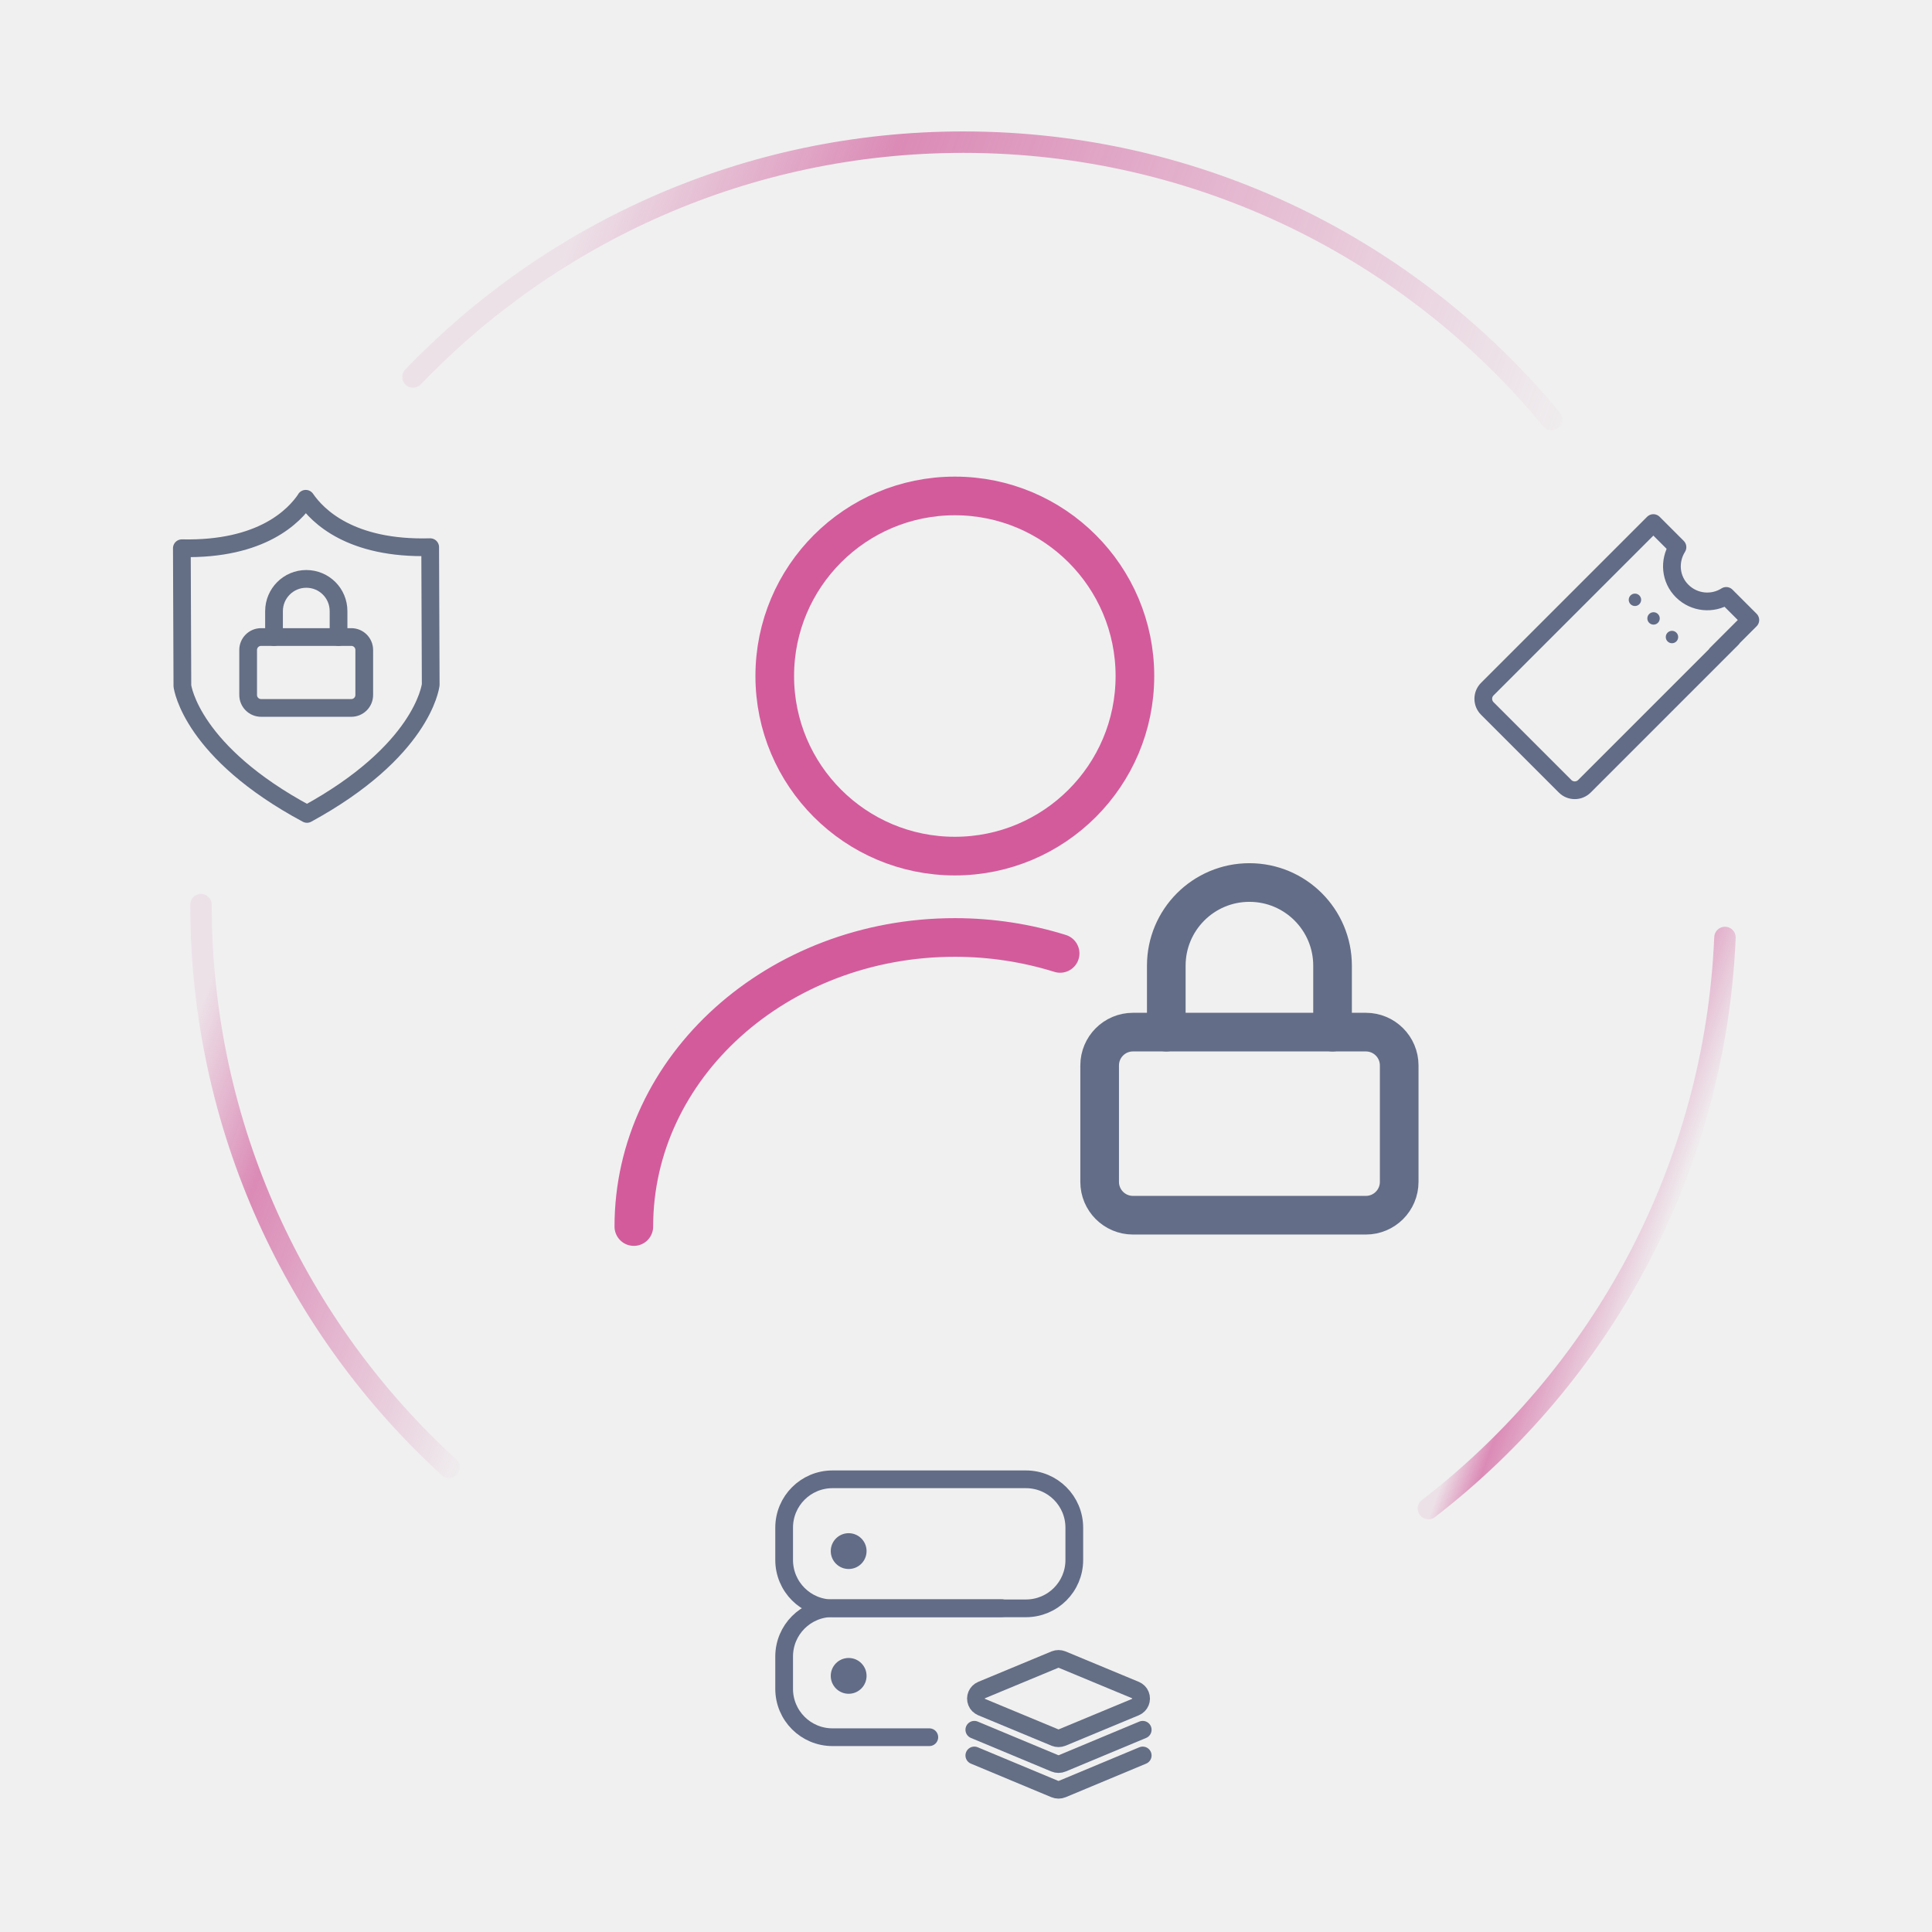
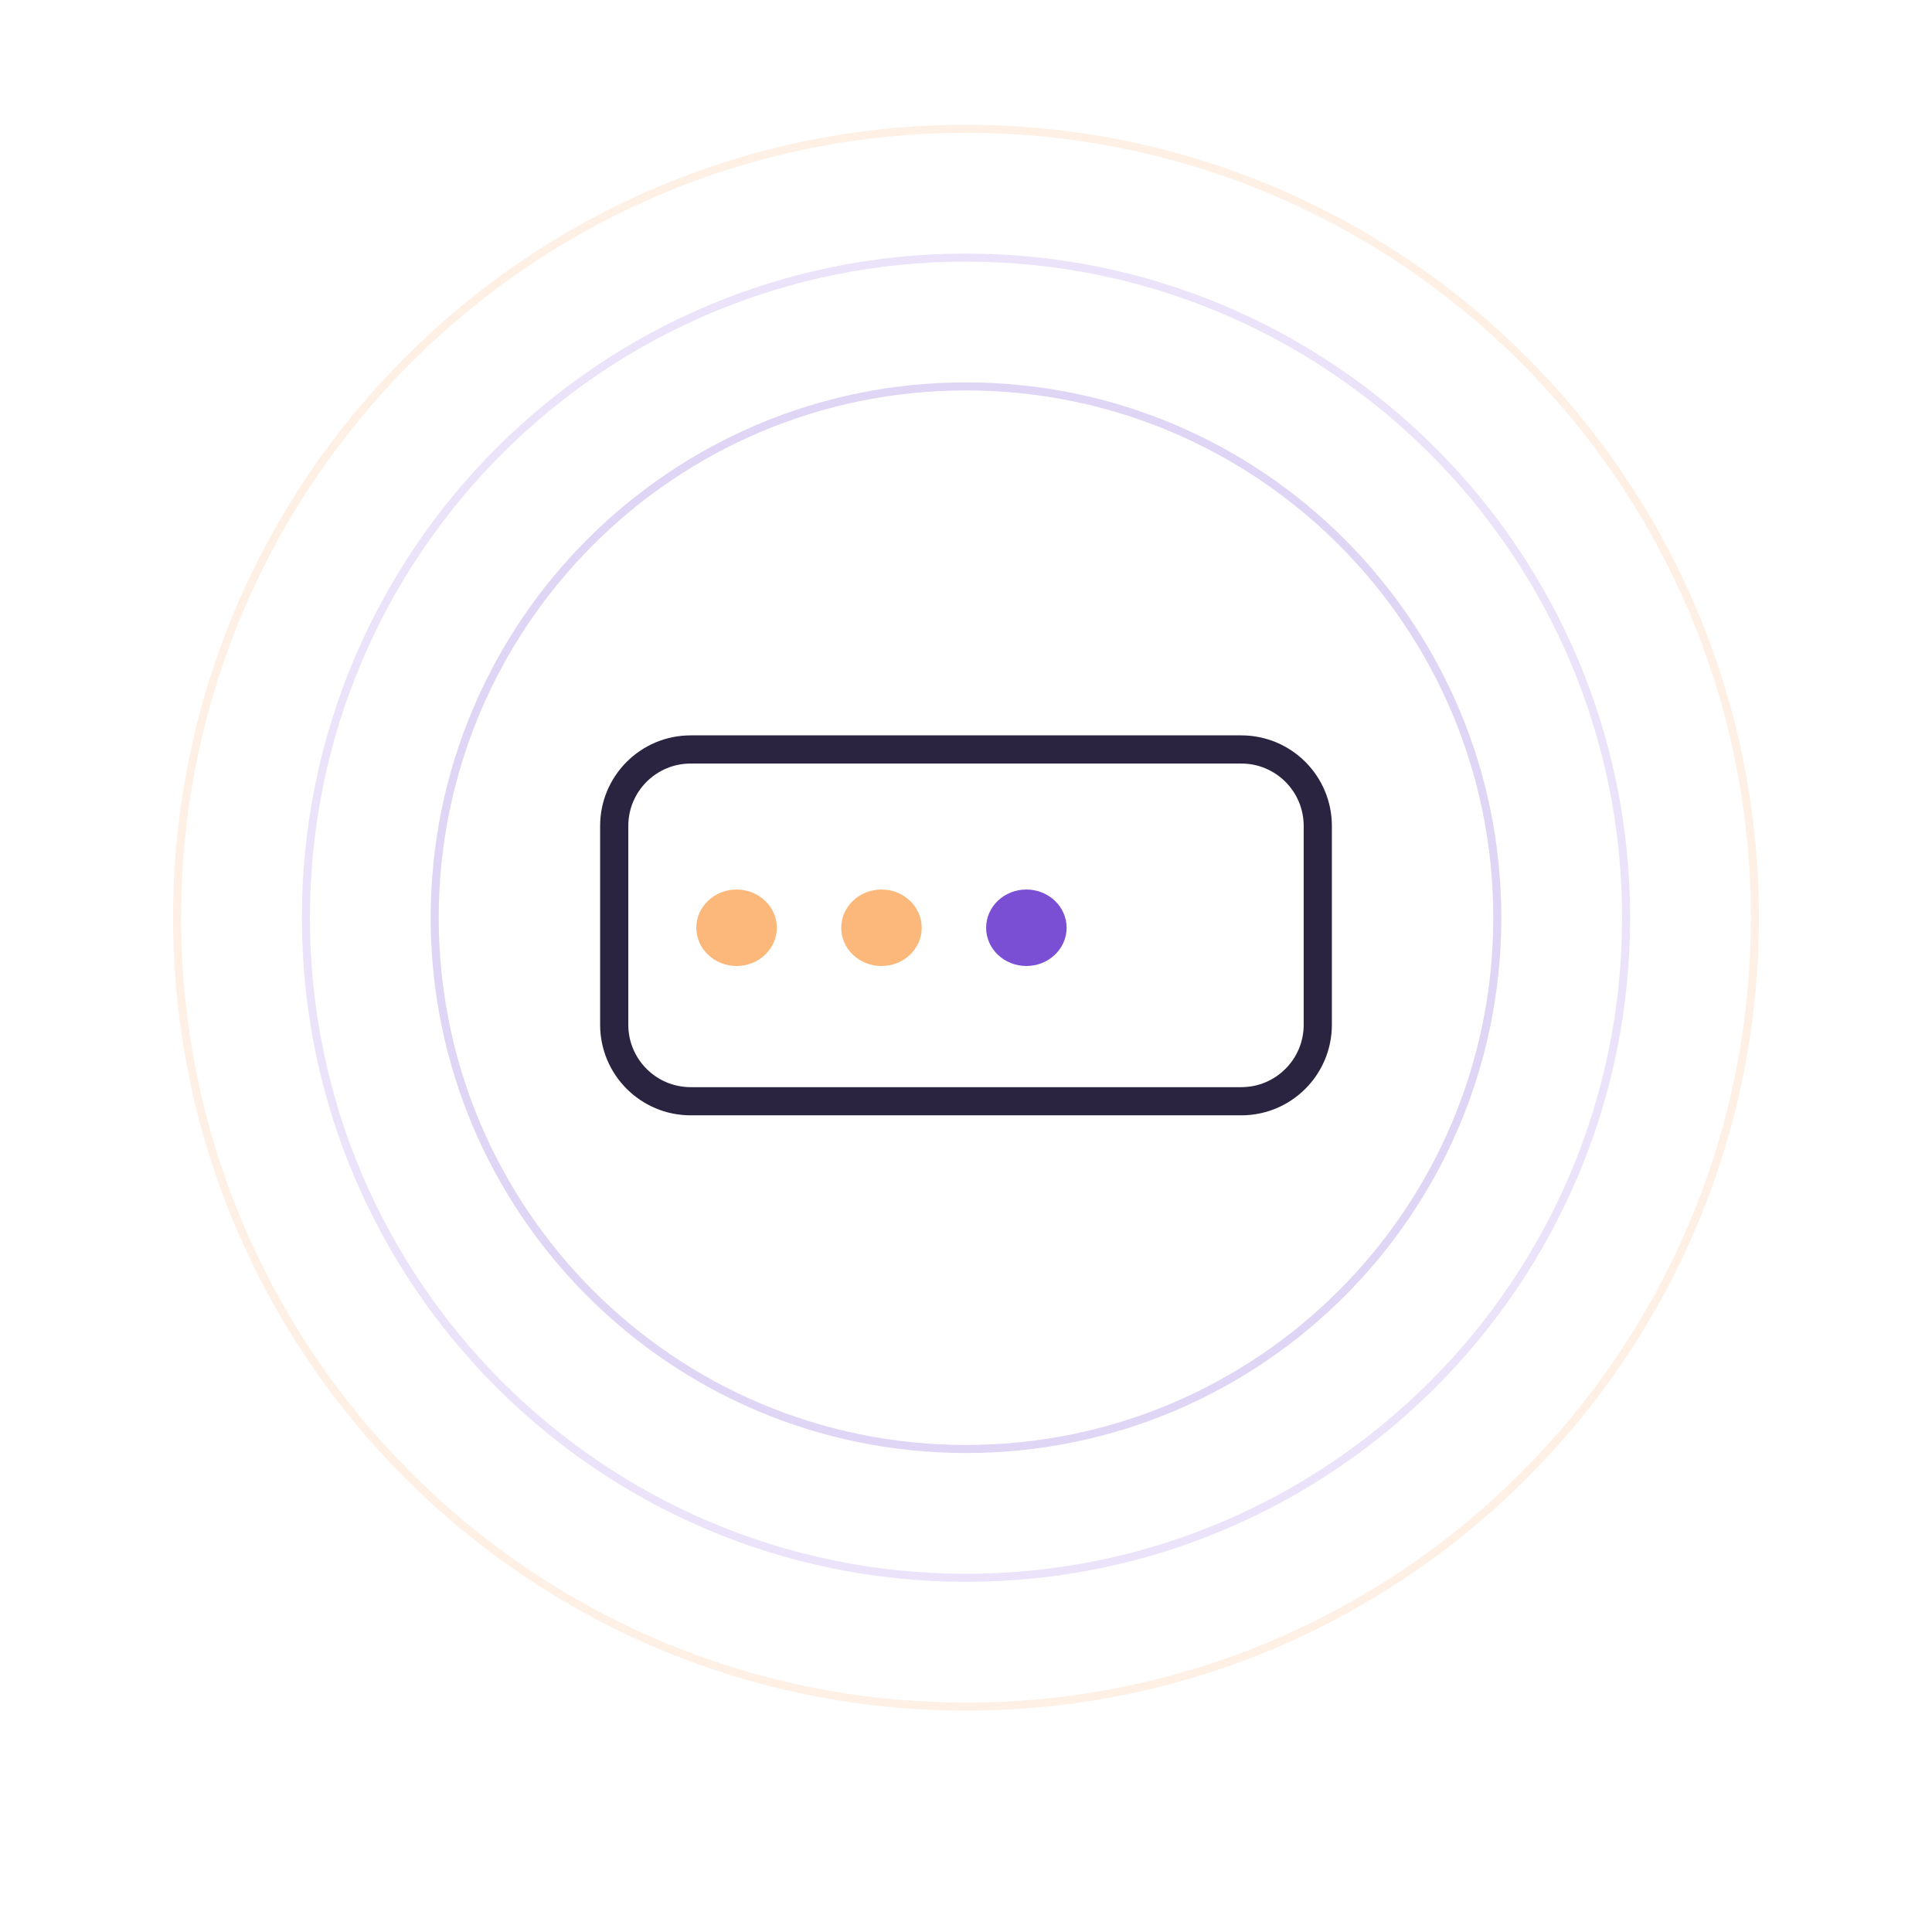
- <svg xmlns="http://www.w3.org/2000/svg" xmlns:xlink="http://www.w3.org/1999/xlink" id="Layer_1" viewBox="0 0 109 109">
+ <svg xmlns="http://www.w3.org/2000/svg" width="480" height="480" viewBox="0 0 480 480" fill="none">
+   <g clip-path="url(#clip0_585_1989)">
+     <path d="M480 0H0V480H480V0Z" fill="white" />
+     <path d="M308.4 186.2H171.6C161.107 186.2 152.6 194.707 152.6 205.2V254.6C152.6 265.093 161.107 273.6 171.6 273.6H308.4C318.894 273.6 327.4 265.093 327.4 254.6V205.2C327.4 194.707 318.894 186.2 308.4 186.2Z" stroke="#2A2440" stroke-width="7" stroke-linecap="round" stroke-linejoin="round" />
+     <path d="M183 240C188.523 240 193 235.747 193 230.5C193 225.253 188.523 221 183 221C177.477 221 173 225.253 173 230.5C173 235.747 177.477 240 183 240Z" fill="#FBB87A" />
+     <path d="M219 240C224.523 240 229 235.747 229 230.5C229 225.253 224.523 221 219 221C213.477 221 209 225.253 209 230.5C209 235.747 213.477 240 219 240Z" fill="#FBB87A" />
+     <path d="M255 240C260.523 240 265 235.747 265 230.5C265 225.253 260.523 221 255 221C249.477 221 245 225.253 245 230.5C245 235.747 249.477 240 255 240Z" fill="#7B4FD4" />
+     <path d="M240 424C348.248 424 436 336.248 436 228C436 119.752 348.248 32 240 32C131.752 32 44 119.752 44 228C44 336.248 131.752 424 240 424Z" stroke="#FBB87A" stroke-opacity="0.2" stroke-width="2" stroke-linecap="round" />
+     <path d="M240 392C330.575 392 404 318.575 404 228C404 137.425 330.575 64 240 64C149.425 64 76 137.425 76 228C76 318.575 149.425 392 240 392Z" stroke="#7B4FD4" stroke-opacity="0.16" stroke-width="2" stroke-linecap="round" />
+     <path d="M240 360C312.902 360 372 300.902 372 228C372 155.098 312.902 96 240 96C167.098 96 108 155.098 108 228C108 300.902 167.098 360 240 360Z" stroke="#7B4FD4" stroke-opacity="0.24" stroke-width="2" stroke-linecap="round" />
+   </g>
  <defs>
-     <linearGradient id="Namnlös_övertoning_3" x1="6.49" y1="62.59" x2="30.18" y2="71.22" gradientUnits="userSpaceOnUse">
-       <stop offset=".1" stop-color="#d15b9b" stop-opacity=".1" />
-       <stop offset=".35" stop-color="#d15b9b" stop-opacity=".68" />
-       <stop offset="1" stop-color="#d15b9b" stop-opacity=".02" />
-     </linearGradient>
-     <linearGradient id="Namnlös_övertoning_3-2" x1="86.18" y1="67.99" x2="93.62" y2="70.7" xlink:href="#Namnlös_övertoning_3" />
-     <linearGradient id="Namnlös_övertoning_3-3" x1="27.12" y1="9" x2="85.75" y2="30.34" xlink:href="#Namnlös_övertoning_3" />
+     <clipPath id="clip0_585_1989">
+       <rect width="480" height="480" fill="white" />
+     </clipPath>
  </defs>
-   <rect x="62.04" y="58.23" width="16.9" height="10.33" rx="1.88" ry="1.88" fill="none" stroke="#636d87" stroke-linecap="round" stroke-linejoin="round" stroke-width="2.18" />
-   <path d="M65.8,58.23v-3.75c0-2.59,2.1-4.69,4.69-4.69s4.69,2.1,4.69,4.69v3.75" fill="none" stroke="#636d87" stroke-linecap="round" stroke-linejoin="round" stroke-width="2.18" />
-   <circle cx="53.87" cy="38.14" r="10.16" fill="none" stroke="#d35b9c" stroke-linecap="round" stroke-miterlimit="10" stroke-width="2.18" />
-   <path d="M35.76,69.2c0-9.01,8.11-16.31,18.11-16.31,2.08,0,4.08.32,5.94.9" fill="none" stroke="#d35b9c" stroke-linecap="round" stroke-miterlimit="10" stroke-width="2.18" />
-   <rect x="14" y="35.94" width="6.55" height="4" rx=".73" ry=".73" fill="none" stroke="#646e85" stroke-linecap="round" stroke-linejoin="round" />
-   <path d="M15.46,35.94v-1.46c0-1,.81-1.82,1.82-1.82s1.82.81,1.82,1.82v1.46" fill="none" stroke="#646e85" stroke-linecap="round" stroke-linejoin="round" />
-   <path d="M17.25,28.15c-.64.95-2.47,2.88-6.99,2.78l.03,7.77c.02.14.56,3.75,7.03,7.22,6.45-3.52,6.96-7.13,6.98-7.29l-.03-7.76c-4.51.13-6.37-1.78-7.02-2.73Z" fill="none" stroke="#646e85" stroke-linecap="round" stroke-linejoin="round" />
-   <path d="M44.24,86.19c0-1.51,1.22-2.73,2.73-2.73h10.91c1.51,0,2.73,1.22,2.73,2.73v1.82c0,1.51-1.22,2.73-2.73,2.73h-10.91c-1.51,0-2.73-1.22-2.73-2.73v-1.82Z" fill="none" stroke="#626c87" stroke-linecap="round" stroke-linejoin="round" />
-   <path d="M52.43,98.01h-5.46c-1.51,0-2.73-1.22-2.73-2.73v-1.82c0-1.51,1.22-2.73,2.73-2.73h9.55" fill="none" stroke="#626c87" stroke-linecap="round" stroke-linejoin="round" />
-   <circle cx="47.88" cy="87.51" r="1.01" fill="#626c87" />
-   <circle cx="47.88" cy="94.55" r="1.01" fill="#626c87" />
-   <path d="M55.38,96.31l4.14,1.72c.13.05.27.05.4,0l4.14-1.72c.26-.11.39-.41.28-.68-.05-.13-.15-.22-.28-.28l-4.14-1.72c-.13-.05-.27-.05-.4,0l-4.14,1.72c-.26.11-.39.41-.28.68.05.13.15.22.28.28Z" fill="none" stroke="#646e85" stroke-linecap="round" stroke-linejoin="round" />
-   <path d="M54.97,97.59l4.53,1.89c.14.06.3.06.44,0l4.53-1.89" fill="none" stroke="#646e85" stroke-linecap="round" stroke-linejoin="round" />
-   <path d="M54.97,99.04l4.53,1.89c.14.06.3.06.44,0l4.53-1.89" fill="none" stroke="#646e85" stroke-linecap="round" stroke-linejoin="round" />
-   <path d="M96.83,36.9l1.92-1.92-1.36-1.36c-.77.49-1.8.4-2.48-.27s-.76-1.7-.27-2.48l-1.36-1.36-9.37,9.37c-.3.3-.3.79,0,1.09l4.39,4.39c.3.3.79.3,1.09,0l8.34-8.34" fill="none" stroke="#626c87" stroke-linecap="round" stroke-linejoin="round" />
-   <circle cx="92.24" cy="33.84" r=".35" fill="#626c87" />
-   <circle cx="93.29" cy="34.89" r=".35" fill="#626c87" />
-   <circle cx="94.33" cy="35.94" r=".35" fill="#626c87" />
-   <path d="M25.33,82.78c-8.6-7.86-13.99-19.17-13.99-31.74" fill="none" stroke="url(#Namnlös_övertoning_3)" stroke-linecap="round" stroke-linejoin="round" stroke-width="1.21" />
-   <path d="M97.32,52.89c-.56,13.11-6.99,24.71-16.73,32.22" fill="none" stroke="url(#Namnlös_övertoning_3-2)" stroke-linecap="round" stroke-linejoin="round" stroke-width="1.21" />
-   <path d="M23.3,21.27c7.83-8.16,18.84-13.25,31.05-13.25,13.36,0,25.3,6.09,33.19,15.65" fill="none" stroke="url(#Namnlös_övertoning_3-3)" stroke-linecap="round" stroke-linejoin="round" stroke-width="1.21" />
</svg>
